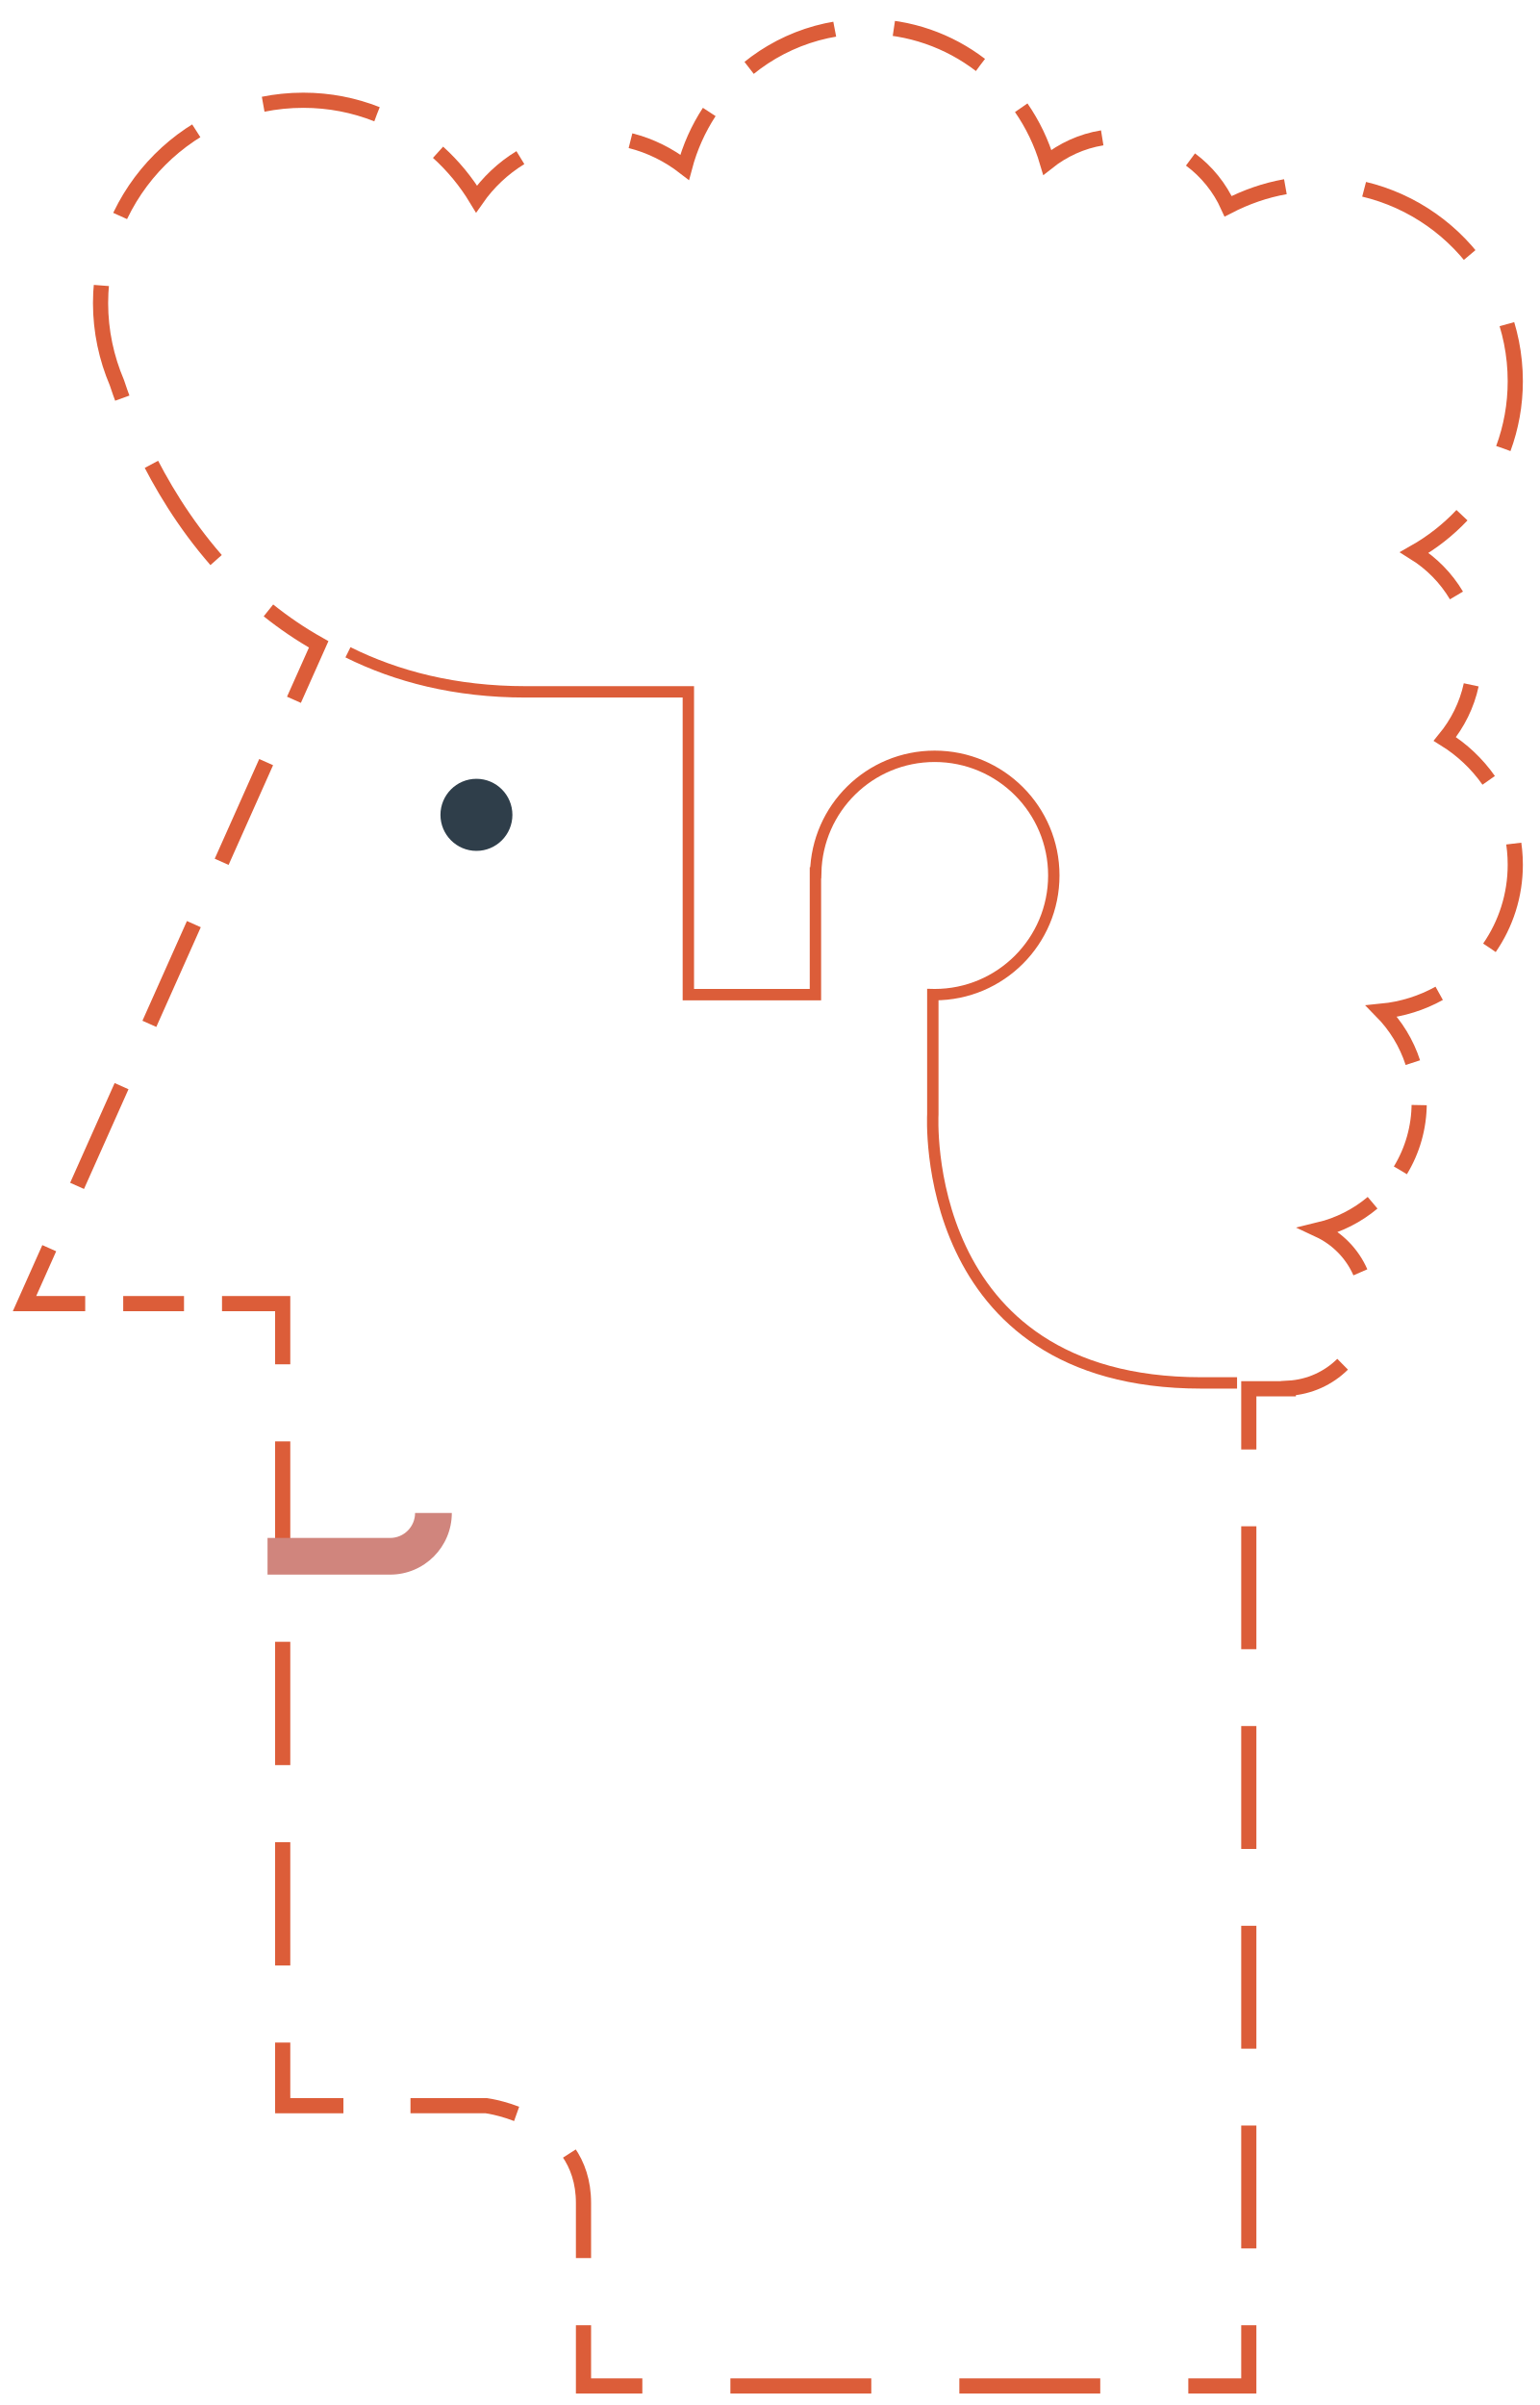
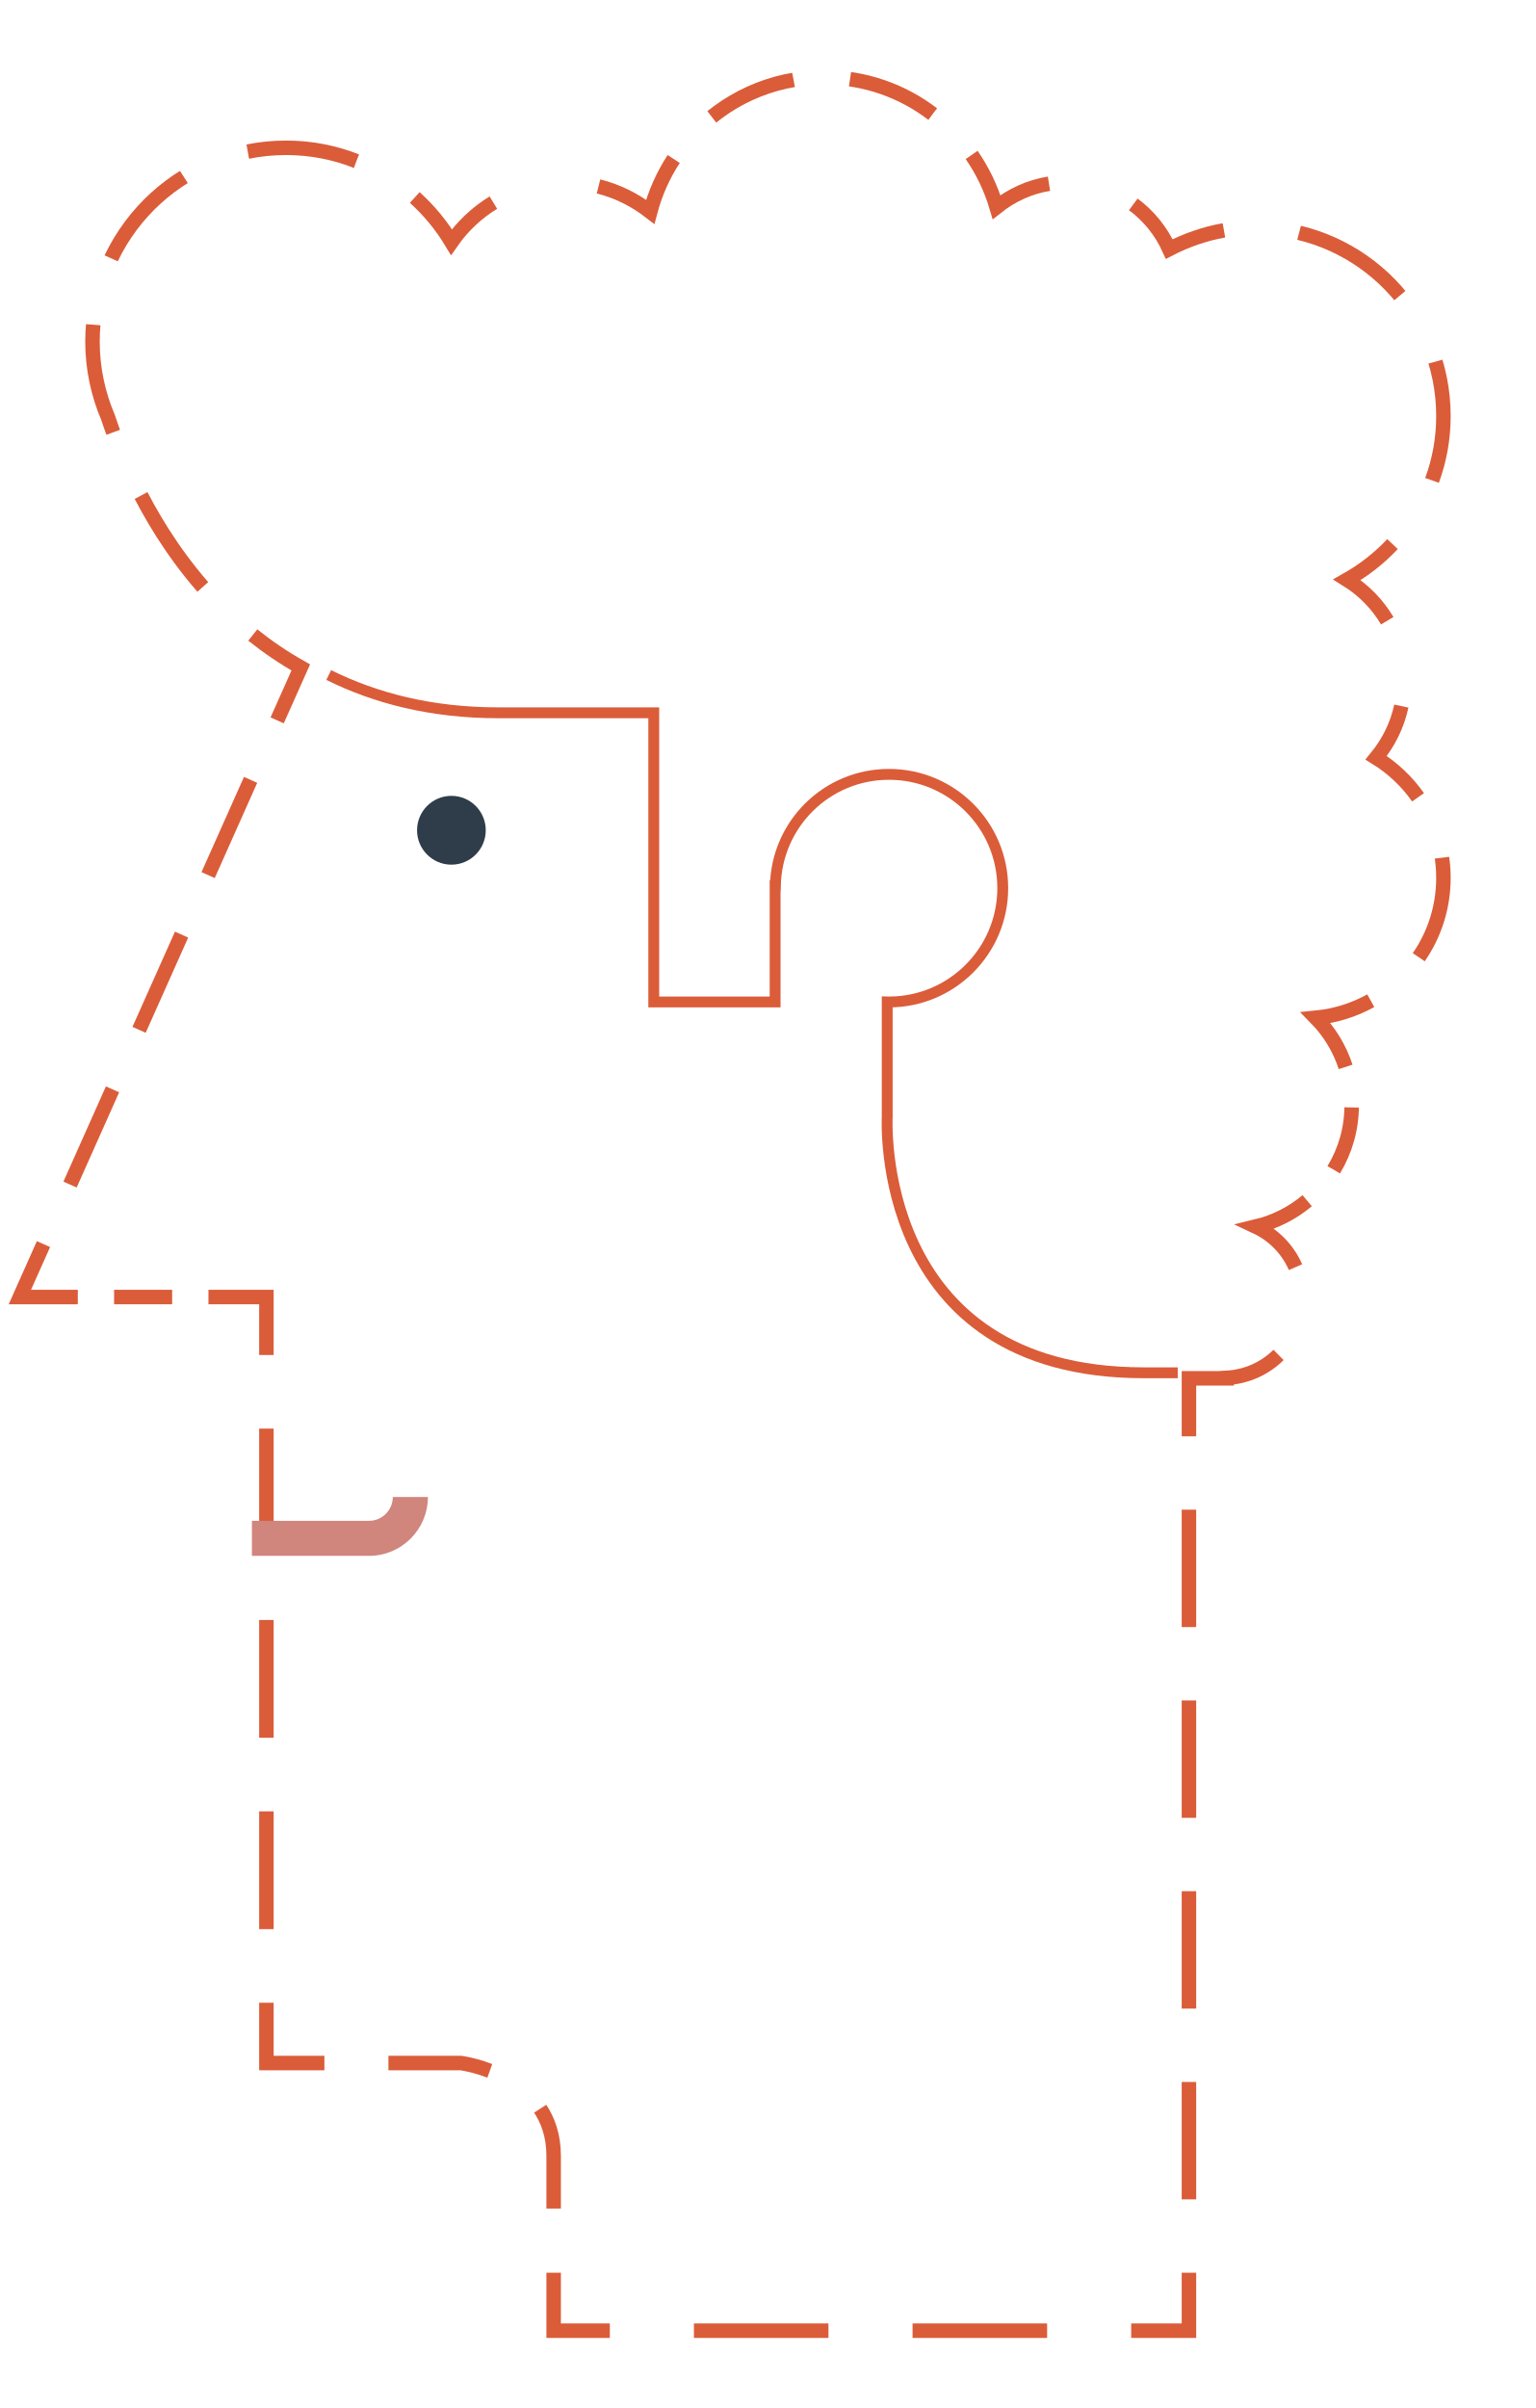
- <svg xmlns="http://www.w3.org/2000/svg" version="1.1" id="Layer_1" x="0px" y="0px" width="101.5px" height="158.5px" viewBox="0 0 101.5 158.5" enable-background="new 0 0 101.5 158.5" xml:space="preserve">
+ <svg xmlns="http://www.w3.org/2000/svg" version="1.1" id="Layer_1" x="0px" y="0px" width="106.014px" height="166.173px" viewBox="0 0 106.014 166.173" enable-background="new 0 0 106.014 166.173" xml:space="preserve">
  <g>
    <g>
      <g>
-         <path fill="none" stroke="#DC5D39" stroke-miterlimit="10" d="M98.121,51.429c-0.766-1.092-1.751-2.021-2.889-2.728     c0.837-1.021,1.452-2.232,1.737-3.567" />
-         <path fill="none" stroke="#DC5D39" stroke-miterlimit="10" d="M95.997,39.243c-0.683-1.149-1.637-2.12-2.775-2.829     c1.167-0.661,2.226-1.492,3.138-2.46" />
-         <path fill="none" stroke="#DC5D39" stroke-miterlimit="10" stroke-dasharray="8.338,5.211" d="M99.088,29.556     c0.508-1.379,0.786-2.87,0.786-4.43c0-7.039-5.578-12.762-12.55-13.002" />
-         <path fill="none" stroke="#DC5D39" stroke-miterlimit="10" d="M84.722,12.304c-1.339,0.237-2.601,0.686-3.773,1.289     c-0.554-1.229-1.414-2.29-2.483-3.082" />
-         <path fill="none" stroke="#DC5D39" stroke-miterlimit="10" d="M72.649,9.085c-1.355,0.218-2.586,0.795-3.618,1.612     c-0.383-1.298-0.969-2.51-1.721-3.597" />
-         <path fill="none" stroke="#DC5D39" stroke-miterlimit="10" stroke-dasharray="6.26,3.913" d="M64.621,4.278     c-2.076-1.589-4.668-2.535-7.495-2.535c-3.652,0-6.919,1.578-9.185,4.085" />
-         <path fill="none" stroke="#DC5D39" stroke-miterlimit="10" d="M46.747,7.379c-0.722,1.105-1.274,2.333-1.621,3.643     c-1.045-0.809-2.252-1.419-3.57-1.75" />
-         <path fill="none" stroke="#DC5D39" stroke-miterlimit="10" d="M34.299,10.389c-1.143,0.698-2.127,1.628-2.891,2.723     c-0.692-1.147-1.548-2.185-2.536-3.077" />
-         <path fill="none" stroke="#DC5D39" stroke-miterlimit="10" stroke-dasharray="7.632,4.77" d="M24.845,7.528     c-1.5-0.594-3.135-0.921-4.851-0.921c-7.382,0-13.366,5.98-13.366,13.371c0,1.855,0.39,3.631,1.076,5.242     c1.04,3.147,3.437,8.846,8.193,13.429" />
-         <path fill="none" stroke="#DC5D39" stroke-miterlimit="10" d="M17.693,40.228c1.012,0.81,2.114,1.564,3.312,2.238l-1.63,3.653" />
-         <line fill="none" stroke="#DC5D39" stroke-miterlimit="10" stroke-dasharray="7.196,4.497" x1="17.542" y1="50.226" x2="4.163" y2="80.208" />
-         <polyline fill="none" stroke="#DC5D39" stroke-miterlimit="10" points="3.246,82.261 1.616,85.914 5.616,85.914    " />
-         <line fill="none" stroke="#DC5D39" stroke-miterlimit="10" stroke-dasharray="4.007,2.505" x1="8.121" y1="85.914" x2="13.38" y2="85.914" />
-         <polyline fill="none" stroke="#DC5D39" stroke-miterlimit="10" points="14.633,85.914 18.633,85.914 18.633,89.914    " />
-         <polyline fill="none" stroke="#DC5D39" stroke-miterlimit="10" stroke-dasharray="8.127,5.08" points="18.633,94.994      18.633,98.183 18.633,101.926 18.633,104.325 18.633,107.612 18.633,132.075    " />
-         <polyline fill="none" stroke="#DC5D39" stroke-miterlimit="10" points="18.633,134.614 18.633,138.614 18.635,138.614      18.635,138.775 22.635,138.775    " />
-         <path fill="none" stroke="#DC5D39" stroke-miterlimit="10" stroke-dasharray="7.072,4.42" d="M27.055,138.775h4.997     c0,0,6.407,0.804,6.407,6.409v5.851" />
-         <polyline fill="none" stroke="#DC5D39" stroke-miterlimit="10" points="38.459,153.245 38.459,157.202 38.459,157.245      38.439,157.245 38.337,157.245 42.337,157.245    " />
-         <line fill="none" stroke="#DC5D39" stroke-miterlimit="10" stroke-dasharray="9.287,5.804" x1="48.141" y1="157.245" x2="75.421" y2="157.245" />
-         <polyline fill="none" stroke="#DC5D39" stroke-miterlimit="10" points="78.323,157.245 82.323,157.245 82.31,157.245      82.31,153.245    " />
-         <line fill="none" stroke="#DC5D39" stroke-miterlimit="10" stroke-dasharray="8.101,5.063" x1="82.31" y1="148.182" x2="82.31" y2="98.057" />
-         <path fill="none" stroke="#DC5D39" stroke-miterlimit="10" d="M82.31,95.525v-4h2.605v-0.034c1.393-0.075,2.65-0.664,3.579-1.582     " />
-         <path fill="none" stroke="#DC5D39" stroke-miterlimit="10" d="M89.664,83.852c-0.538-1.233-1.518-2.229-2.736-2.798     c1.325-0.319,2.532-0.94,3.541-1.787" />
-         <path fill="none" stroke="#DC5D39" stroke-miterlimit="10" stroke-dasharray="4.525,2.828" d="M92.303,77.128     c0.786-1.295,1.238-2.814,1.238-4.442c0-0.432-0.032-0.857-0.094-1.272" />
-         <path fill="none" stroke="#DC5D39" stroke-miterlimit="10" d="M93.123,70.032c-0.418-1.289-1.132-2.445-2.059-3.388     c1.366-0.134,2.651-0.546,3.795-1.18" />
-         <path fill="none" stroke="#DC5D39" stroke-miterlimit="10" stroke-dasharray="7.216,4.51" d="M98.173,62.461     c1.072-1.556,1.701-3.439,1.701-5.476c0-1.265-0.242-2.469-0.682-3.574" />
+         <path fill="none" stroke="#DB5C39" stroke-miterlimit="10" d="M97.876,55.021c-0.766-1.092-1.751-2.021-2.889-2.728     c0.838-1.021,1.452-2.232,1.737-3.567" />
+         <path fill="none" stroke="#DB5C39" stroke-miterlimit="10" d="M95.751,42.836c-0.683-1.149-1.637-2.12-2.774-2.829     c1.168-0.661,2.226-1.492,3.138-2.46" />
+         <path fill="none" stroke="#DB5C39" stroke-miterlimit="10" stroke-dasharray="8.338,5.211" d="M98.843,33.148     c0.508-1.379,0.786-2.87,0.786-4.43c0-7.039-5.578-12.762-12.55-13.002" />
+         <path fill="none" stroke="#DB5C39" stroke-miterlimit="10" d="M84.478,15.897c-1.339,0.237-2.602,0.686-3.773,1.289     c-0.554-1.229-1.414-2.29-2.483-3.082" />
+         <path fill="none" stroke="#DB5C39" stroke-miterlimit="10" d="M72.404,12.678c-1.355,0.218-2.586,0.795-3.618,1.612     c-0.384-1.298-0.969-2.51-1.721-3.597" />
+         <path fill="none" stroke="#DB5C39" stroke-miterlimit="10" stroke-dasharray="6.26,3.913" d="M64.376,7.871     c-2.076-1.589-4.668-2.535-7.495-2.535c-3.652,0-6.919,1.578-9.185,4.085" />
+         <path fill="none" stroke="#DB5C39" stroke-miterlimit="10" d="M46.501,10.972c-0.722,1.105-1.274,2.333-1.621,3.643     c-1.045-0.809-2.252-1.419-3.57-1.75" />
+         <path fill="none" stroke="#DB5C39" stroke-miterlimit="10" d="M34.054,13.982c-1.143,0.698-2.127,1.628-2.891,2.723     c-0.692-1.147-1.548-2.185-2.536-3.077" />
+         <path fill="none" stroke="#DB5C39" stroke-miterlimit="10" stroke-dasharray="7.632,4.77" d="M24.6,11.121     c-1.5-0.594-3.135-0.921-4.851-0.921c-7.382,0-13.366,5.98-13.366,13.371c0,1.855,0.39,3.631,1.076,5.242     c1.04,3.147,3.437,8.846,8.193,13.429" />
+         <path fill="none" stroke="#DB5C39" stroke-miterlimit="10" d="M17.448,43.821c1.012,0.81,2.114,1.564,3.312,2.238l-1.63,3.653" />
+         <line fill="none" stroke="#DB5C39" stroke-miterlimit="10" stroke-dasharray="7.196,4.497" x1="17.297" y1="53.818" x2="3.917" y2="83.801" />
+         <polyline fill="none" stroke="#DB5C39" stroke-miterlimit="10" points="3.001,85.854 1.371,89.507 5.371,89.507    " />
+         <line fill="none" stroke="#DB5C39" stroke-miterlimit="10" stroke-dasharray="4.007,2.505" x1="7.875" y1="89.507" x2="13.135" y2="89.507" />
+         <polyline fill="none" stroke="#DB5C39" stroke-miterlimit="10" points="14.388,89.507 18.388,89.507 18.388,93.507    " />
+         <polyline fill="none" stroke="#DB5C39" stroke-miterlimit="10" stroke-dasharray="8.127,5.08" points="18.388,98.586      18.388,101.775 18.388,105.519 18.388,107.918 18.388,111.205 18.388,135.667    " />
+         <polyline fill="none" stroke="#DB5C39" stroke-miterlimit="10" points="18.388,138.207 18.388,142.207 18.39,142.207      18.39,142.368 22.39,142.368    " />
+         <path fill="none" stroke="#DB5C39" stroke-miterlimit="10" stroke-dasharray="7.072,4.42" d="M26.81,142.368h4.997     c0,0,6.407,0.804,6.407,6.409v5.851" />
+         <polyline fill="none" stroke="#DB5C39" stroke-miterlimit="10" points="38.214,156.838 38.214,160.795 38.214,160.838      38.194,160.838 38.092,160.838 42.092,160.838    " />
+         <line fill="none" stroke="#DB5C39" stroke-miterlimit="10" stroke-dasharray="9.287,5.804" x1="47.896" y1="160.838" x2="75.176" y2="160.838" />
+         <polyline fill="none" stroke="#DB5C39" stroke-miterlimit="10" points="78.078,160.838 82.078,160.838 82.064,160.838      82.064,156.838    " />
+         <line fill="none" stroke="#DB5C39" stroke-miterlimit="10" stroke-dasharray="8.101,5.063" x1="82.064" y1="151.774" x2="82.064" y2="101.649" />
+         <path fill="none" stroke="#DB5C39" stroke-miterlimit="10" d="M82.064,99.118v-4h2.605v-0.034     c1.394-0.075,2.65-0.664,3.579-1.582" />
+         <path fill="none" stroke="#DB5C39" stroke-miterlimit="10" d="M89.419,87.444c-0.537-1.233-1.518-2.229-2.736-2.798     c1.325-0.318,2.532-0.94,3.541-1.787" />
+         <path fill="none" stroke="#DB5C39" stroke-miterlimit="10" stroke-dasharray="4.525,2.828" d="M92.059,80.721     c0.785-1.295,1.237-2.814,1.237-4.442c0-0.432-0.032-0.857-0.094-1.272" />
+         <path fill="none" stroke="#DB5C39" stroke-miterlimit="10" d="M92.878,73.625c-0.418-1.289-1.132-2.445-2.059-3.388     c1.366-0.134,2.651-0.546,3.795-1.18" />
+         <path fill="none" stroke="#DB5C39" stroke-miterlimit="10" stroke-dasharray="7.216,4.51" d="M97.928,66.054     c1.073-1.556,1.701-3.439,1.701-5.476c0-1.265-0.242-2.469-0.682-3.574" />
      </g>
    </g>
  </g>
-   <path fill="#2F3E4A" d="M29.031,53.704c0,1.307,1.061,2.373,2.372,2.373c1.311,0,2.37-1.066,2.37-2.373  c0-1.312-1.06-2.377-2.37-2.377C30.092,51.327,29.031,52.393,29.031,53.704" />
-   <path fill="#D0857D" d="M25.714,101.357c0.91,0,1.644-0.741,1.644-1.645h2.422c0,2.237-1.817,4.062-4.061,4.062h-8.086v-2.417  H25.714z" />
-   <path fill="none" stroke="#DC5D39" stroke-width="0.75" stroke-miterlimit="10" d="M22.935,42.989  c3.211,1.596,7.071,2.607,11.697,2.607H45.37v19.955h8.376v-7.856v-0.167h0.018c0.092-4.26,3.556-7.684,7.84-7.684  c4.338,0,7.854,3.514,7.854,7.851s-3.516,7.856-7.854,7.856c-0.04,0-0.085-0.012-0.12-0.012v7.899c0,0-0.997,17.702,17.694,17.702  h2.358" />
+   <path fill="#2E3D49" d="M28.786,57.297c0,1.307,1.061,2.373,2.372,2.373c1.311,0,2.37-1.066,2.37-2.373  c0-1.312-1.06-2.377-2.37-2.377C29.847,54.92,28.786,55.985,28.786,57.297" />
+   <path fill="#D0857D" d="M25.469,104.95c0.91,0,1.644-0.741,1.644-1.645h2.422c0,2.237-1.817,4.062-4.061,4.062h-8.086v-2.417H25.469  z" />
+   <path fill="none" stroke="#DB5C39" stroke-width="0.75" stroke-miterlimit="10" d="M22.689,46.582  c3.211,1.596,7.071,2.607,11.697,2.607h10.738v19.955h8.376v-7.856v-0.167h0.018c0.092-4.26,3.556-7.684,7.84-7.684  c4.338,0,7.854,3.514,7.854,7.851s-3.516,7.856-7.854,7.856c-0.04,0-0.085-0.012-0.12-0.012v7.899c0,0-0.997,17.702,17.694,17.702  h2.358" />
</svg>
